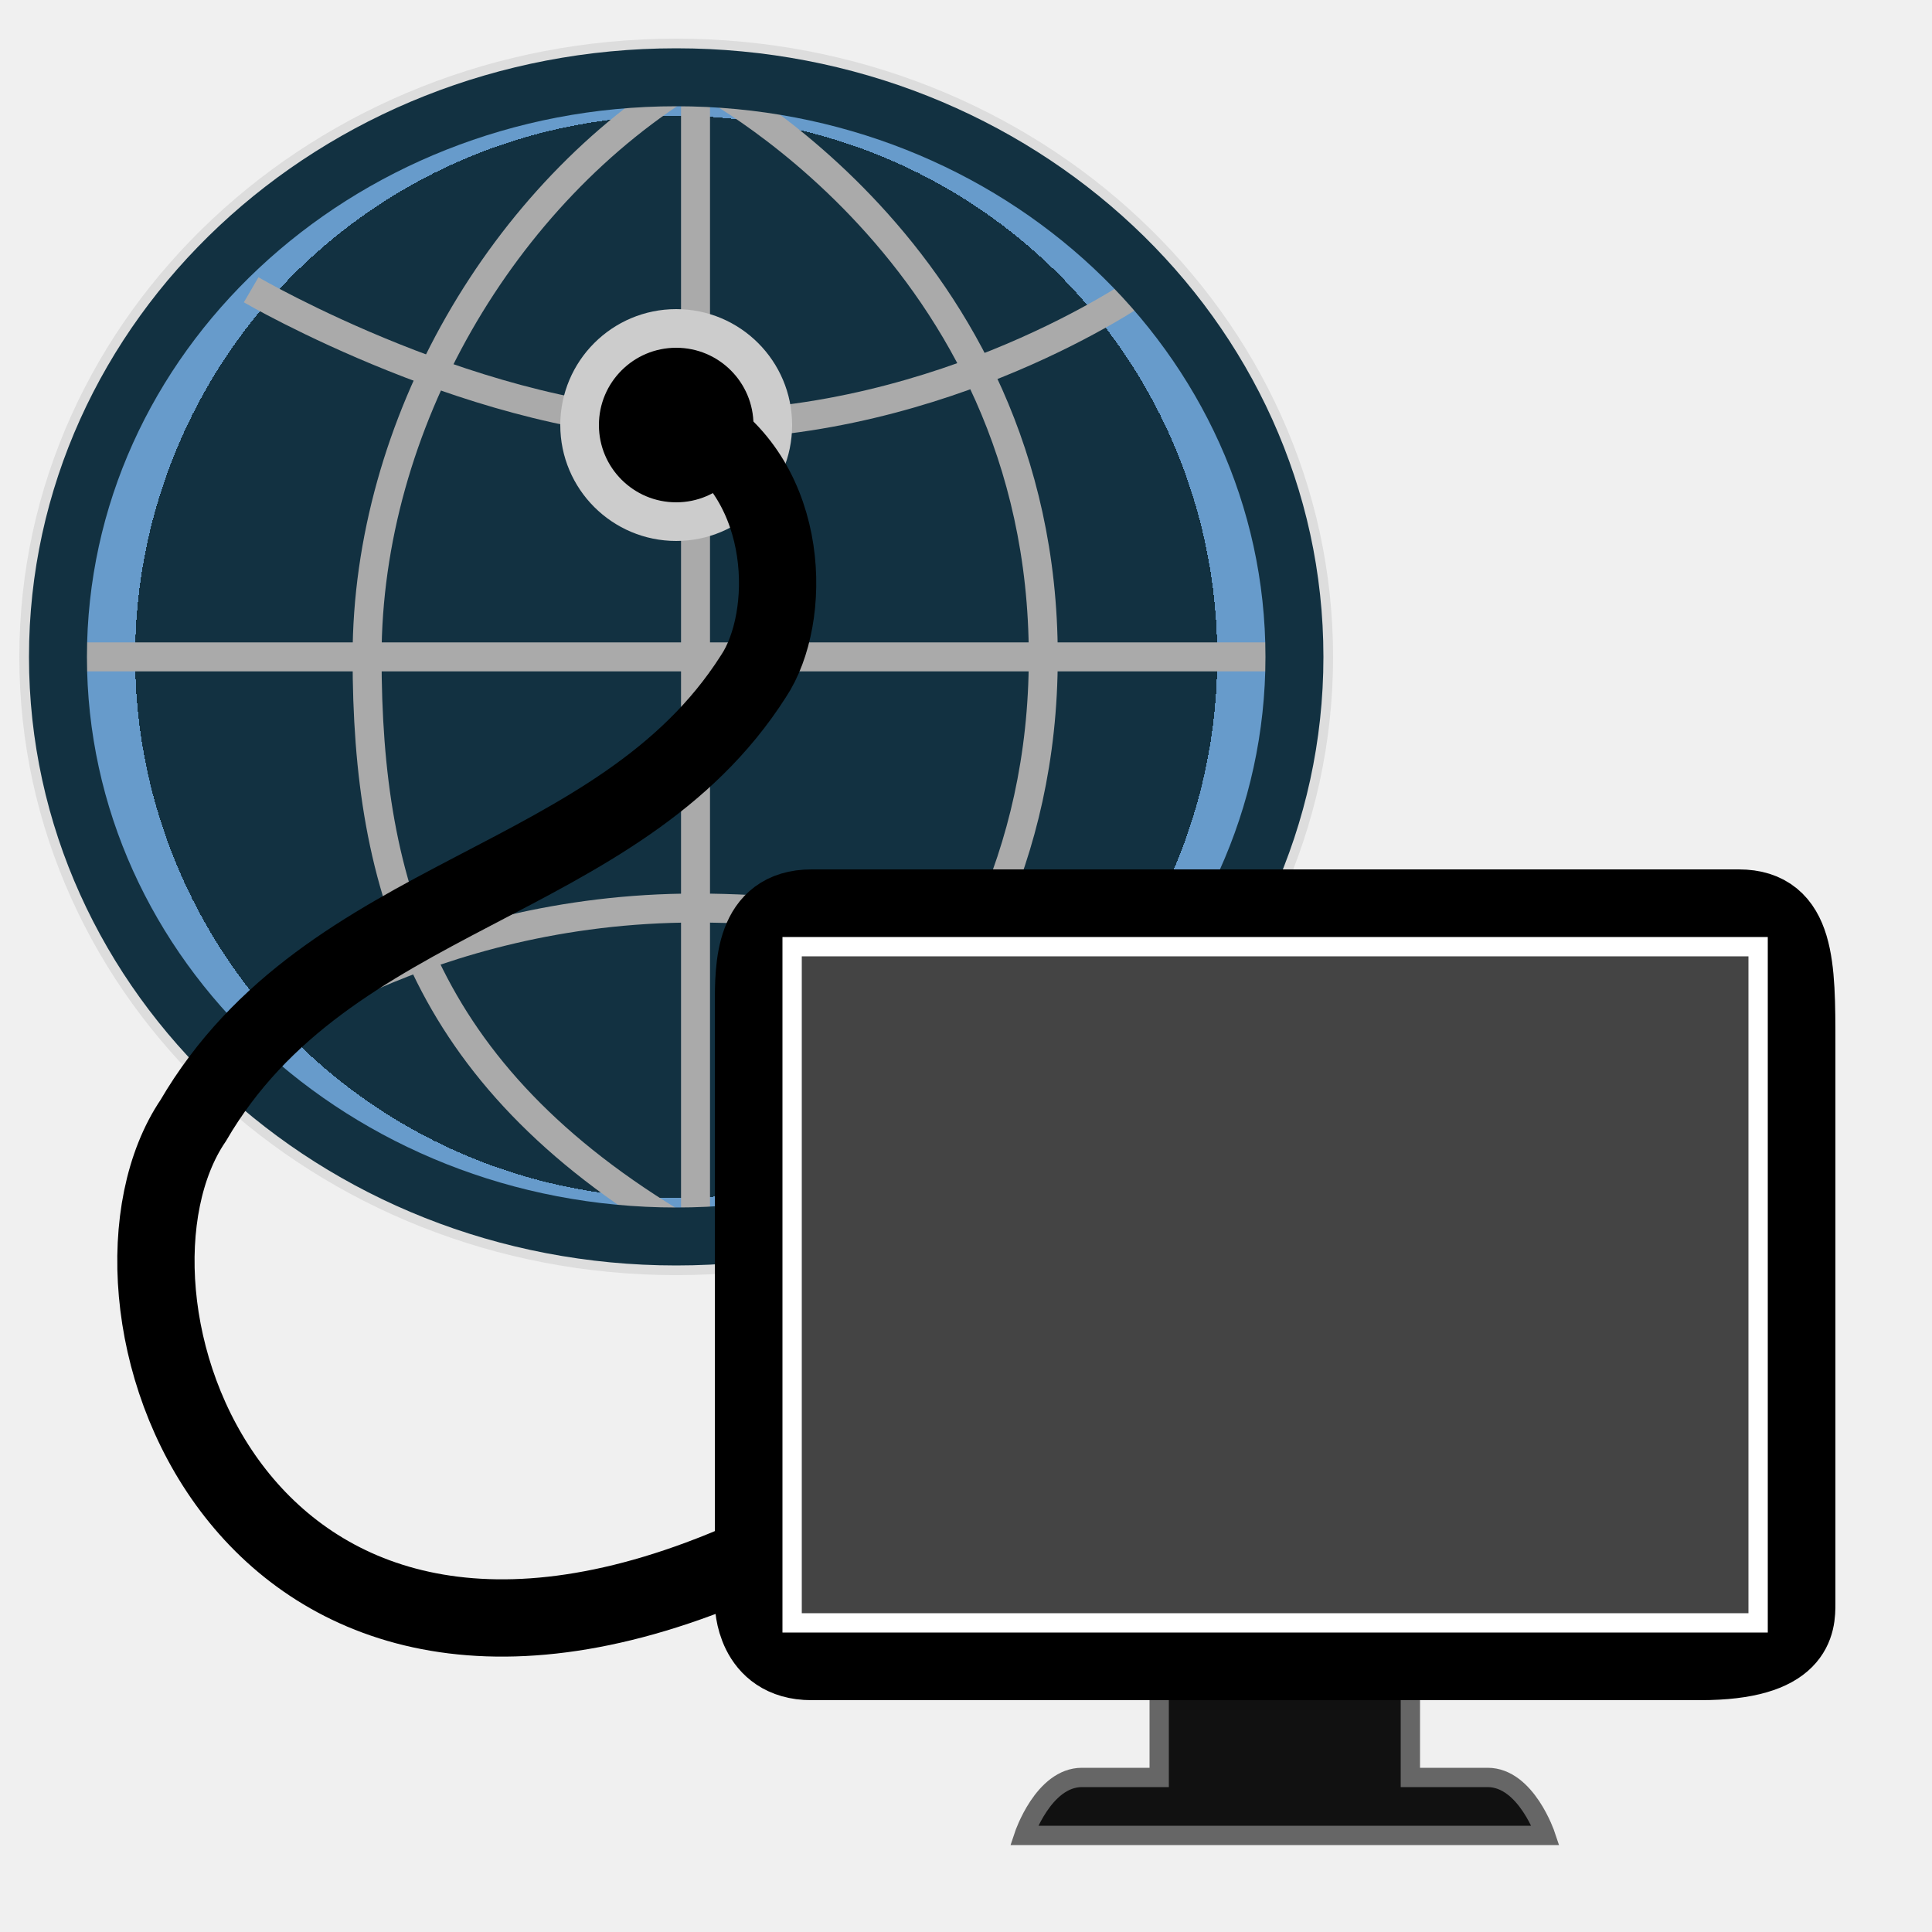
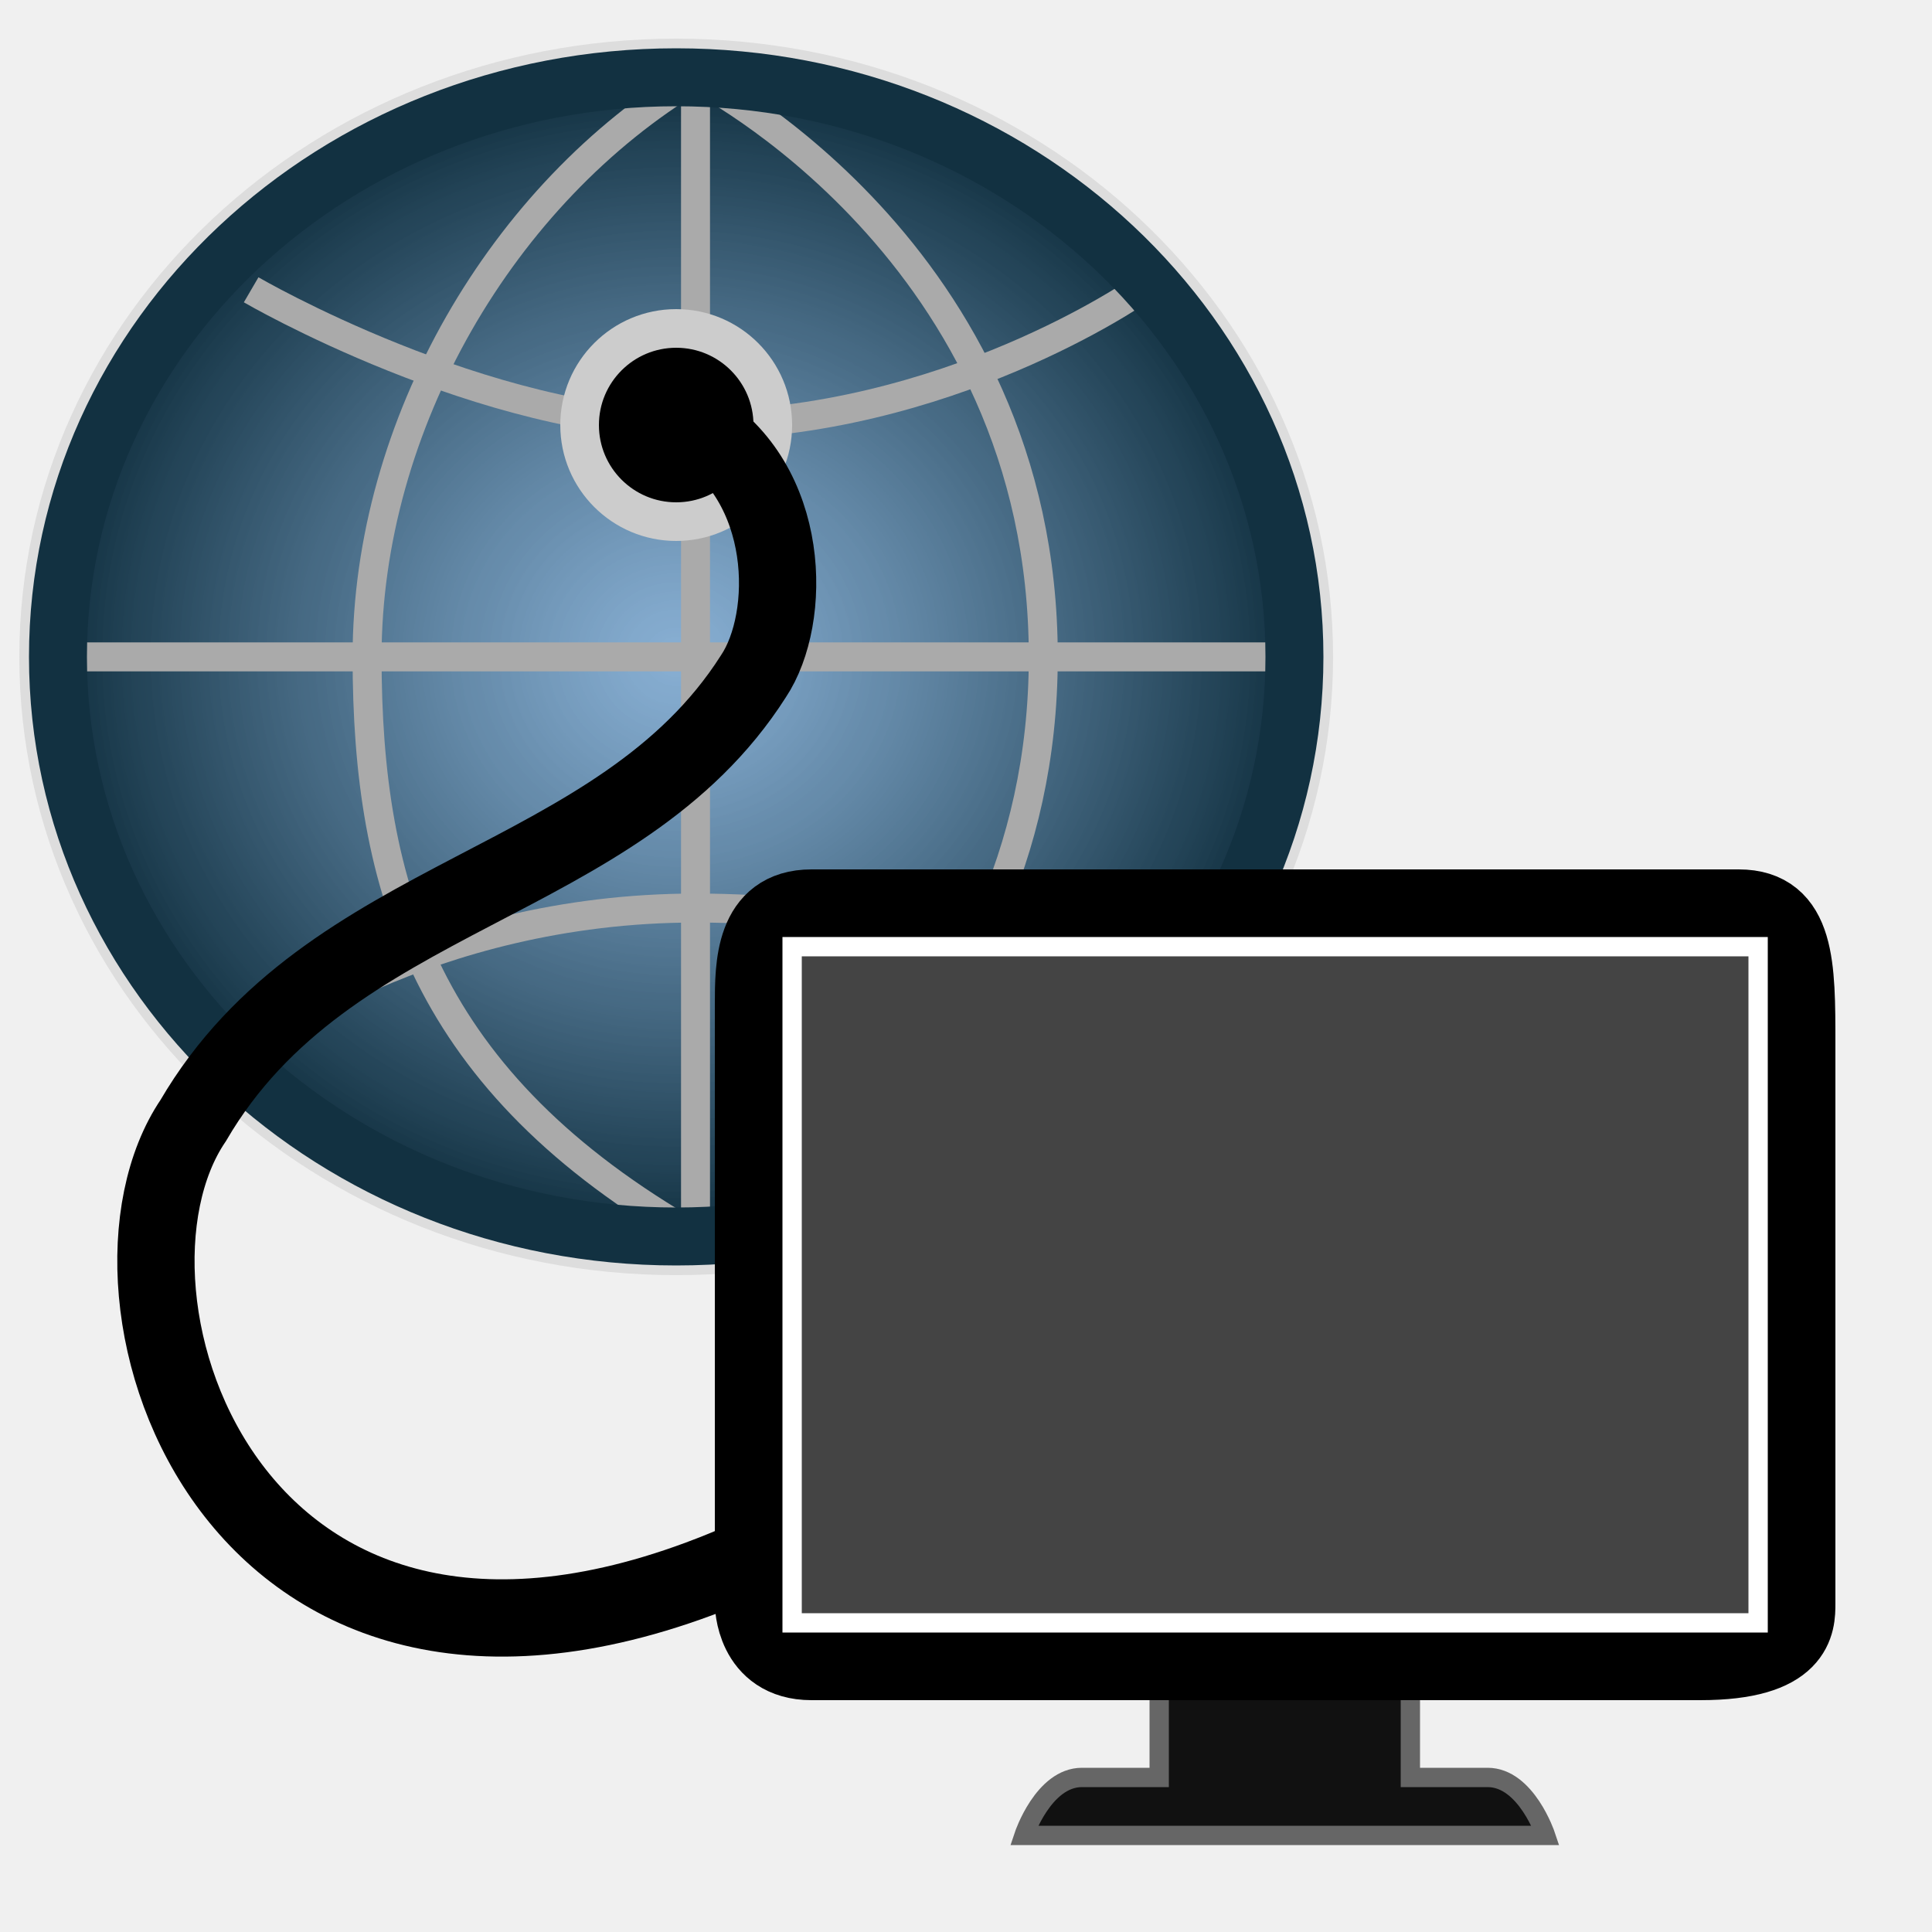
<svg xmlns="http://www.w3.org/2000/svg" version="1.1" height="100" width="100">
  <defs>
-     <radialGradient id="RG1" cx="35" cy="34" fx="50" fy="32" r="28" gradientUnits="userSpaceOnUse">
-       <stop style="stop-color:#123141;stop-opacity:1;" offset="1" />
-       <stop style="stop-color:#679BCB;stop-opacity:1;" offset="0" />
+     <radialGradient id="RG1" cx="50%" cy="50%" fx="50%" fy="50%" r="50%">
+       <stop style="stop-color:rgb(103,155,203);stop-opacity:0.75;" offset="0%" />
+       <stop style="stop-color:rgb(18,49,65);stop-opacity:1;" offset="100%" />
    </radialGradient>
  </defs>
  <ellipse cx="35" cy="34" rx="32" ry="30" style="stroke-width:4;stroke:#dddddd;fill:none;" />
  <ellipse cx="35" cy="34" rx="32" ry="30" style="fill:url(#RG1);fill-opacity:1;fill-rule:nonzero" />
  <g style="fill:none;stroke:#aaaaaa;stroke-width:1.5px;stroke-linecap:butt;">
    <path d="M 36,64 C 22,56 19,46 19,34 19,22 26,10 36,4 l 0,60 C 36,64 54,55 54,34 54,13 36,4 36,4" />
    <path d="m 4,34 63,0 0,0" />
    <path d="m 13,15 c 0,0 12,7 23,7 13,0 23,-7 23,-7" />
    <path d="m 13,54 c 0,0 9,-7 23,-7 16,0 23,7 23,7" />
  </g>
  <ellipse cx="35" cy="34" rx="32" ry="30" style="stroke-width:3;stroke:#123141;fill:none;" />
  <ellipse cx="35" cy="22" rx="5" ry="5" style="fill:#000000;stroke:#cccccc;stroke-width:2" />
  <path style="fill:none;stroke:#000000;stroke-width:4;" d="M 38,81 C 12,92 3.9,67 10,58 17,46 32,46 39,35 41,32 41,25 36,22" />
  <path style="fill:#111111;stroke:#666666" d="m 60,87 0,5 c 0,0 -3,0 -4,0 -2,0 -3,3 -3,3 1,0 26,0 27,0 0,0 -1,-3 -3,-3 -1,0 -4,0 -4,0 l 0,-5" />
  <path style="fill:#ffffff;stroke:#000000;stroke-width:4px;stroke-linecap:butt" d="m 39,83 c 0,-8 0,-25 0,-31 0,-2 0,-5 3,-5 6,0 45,0 48,0 3,0 3,3 3,7 0,6 0,26 0,29 0,1 0,3 -5,3 -3,0 -43,0 -46,0 -3,0 -3,-3 -3,-3 z" />
  <path style="fill:#444444;stroke:#ffffff" d="m 41,49 50,0 0,35 -50,0 z" />
</svg>
